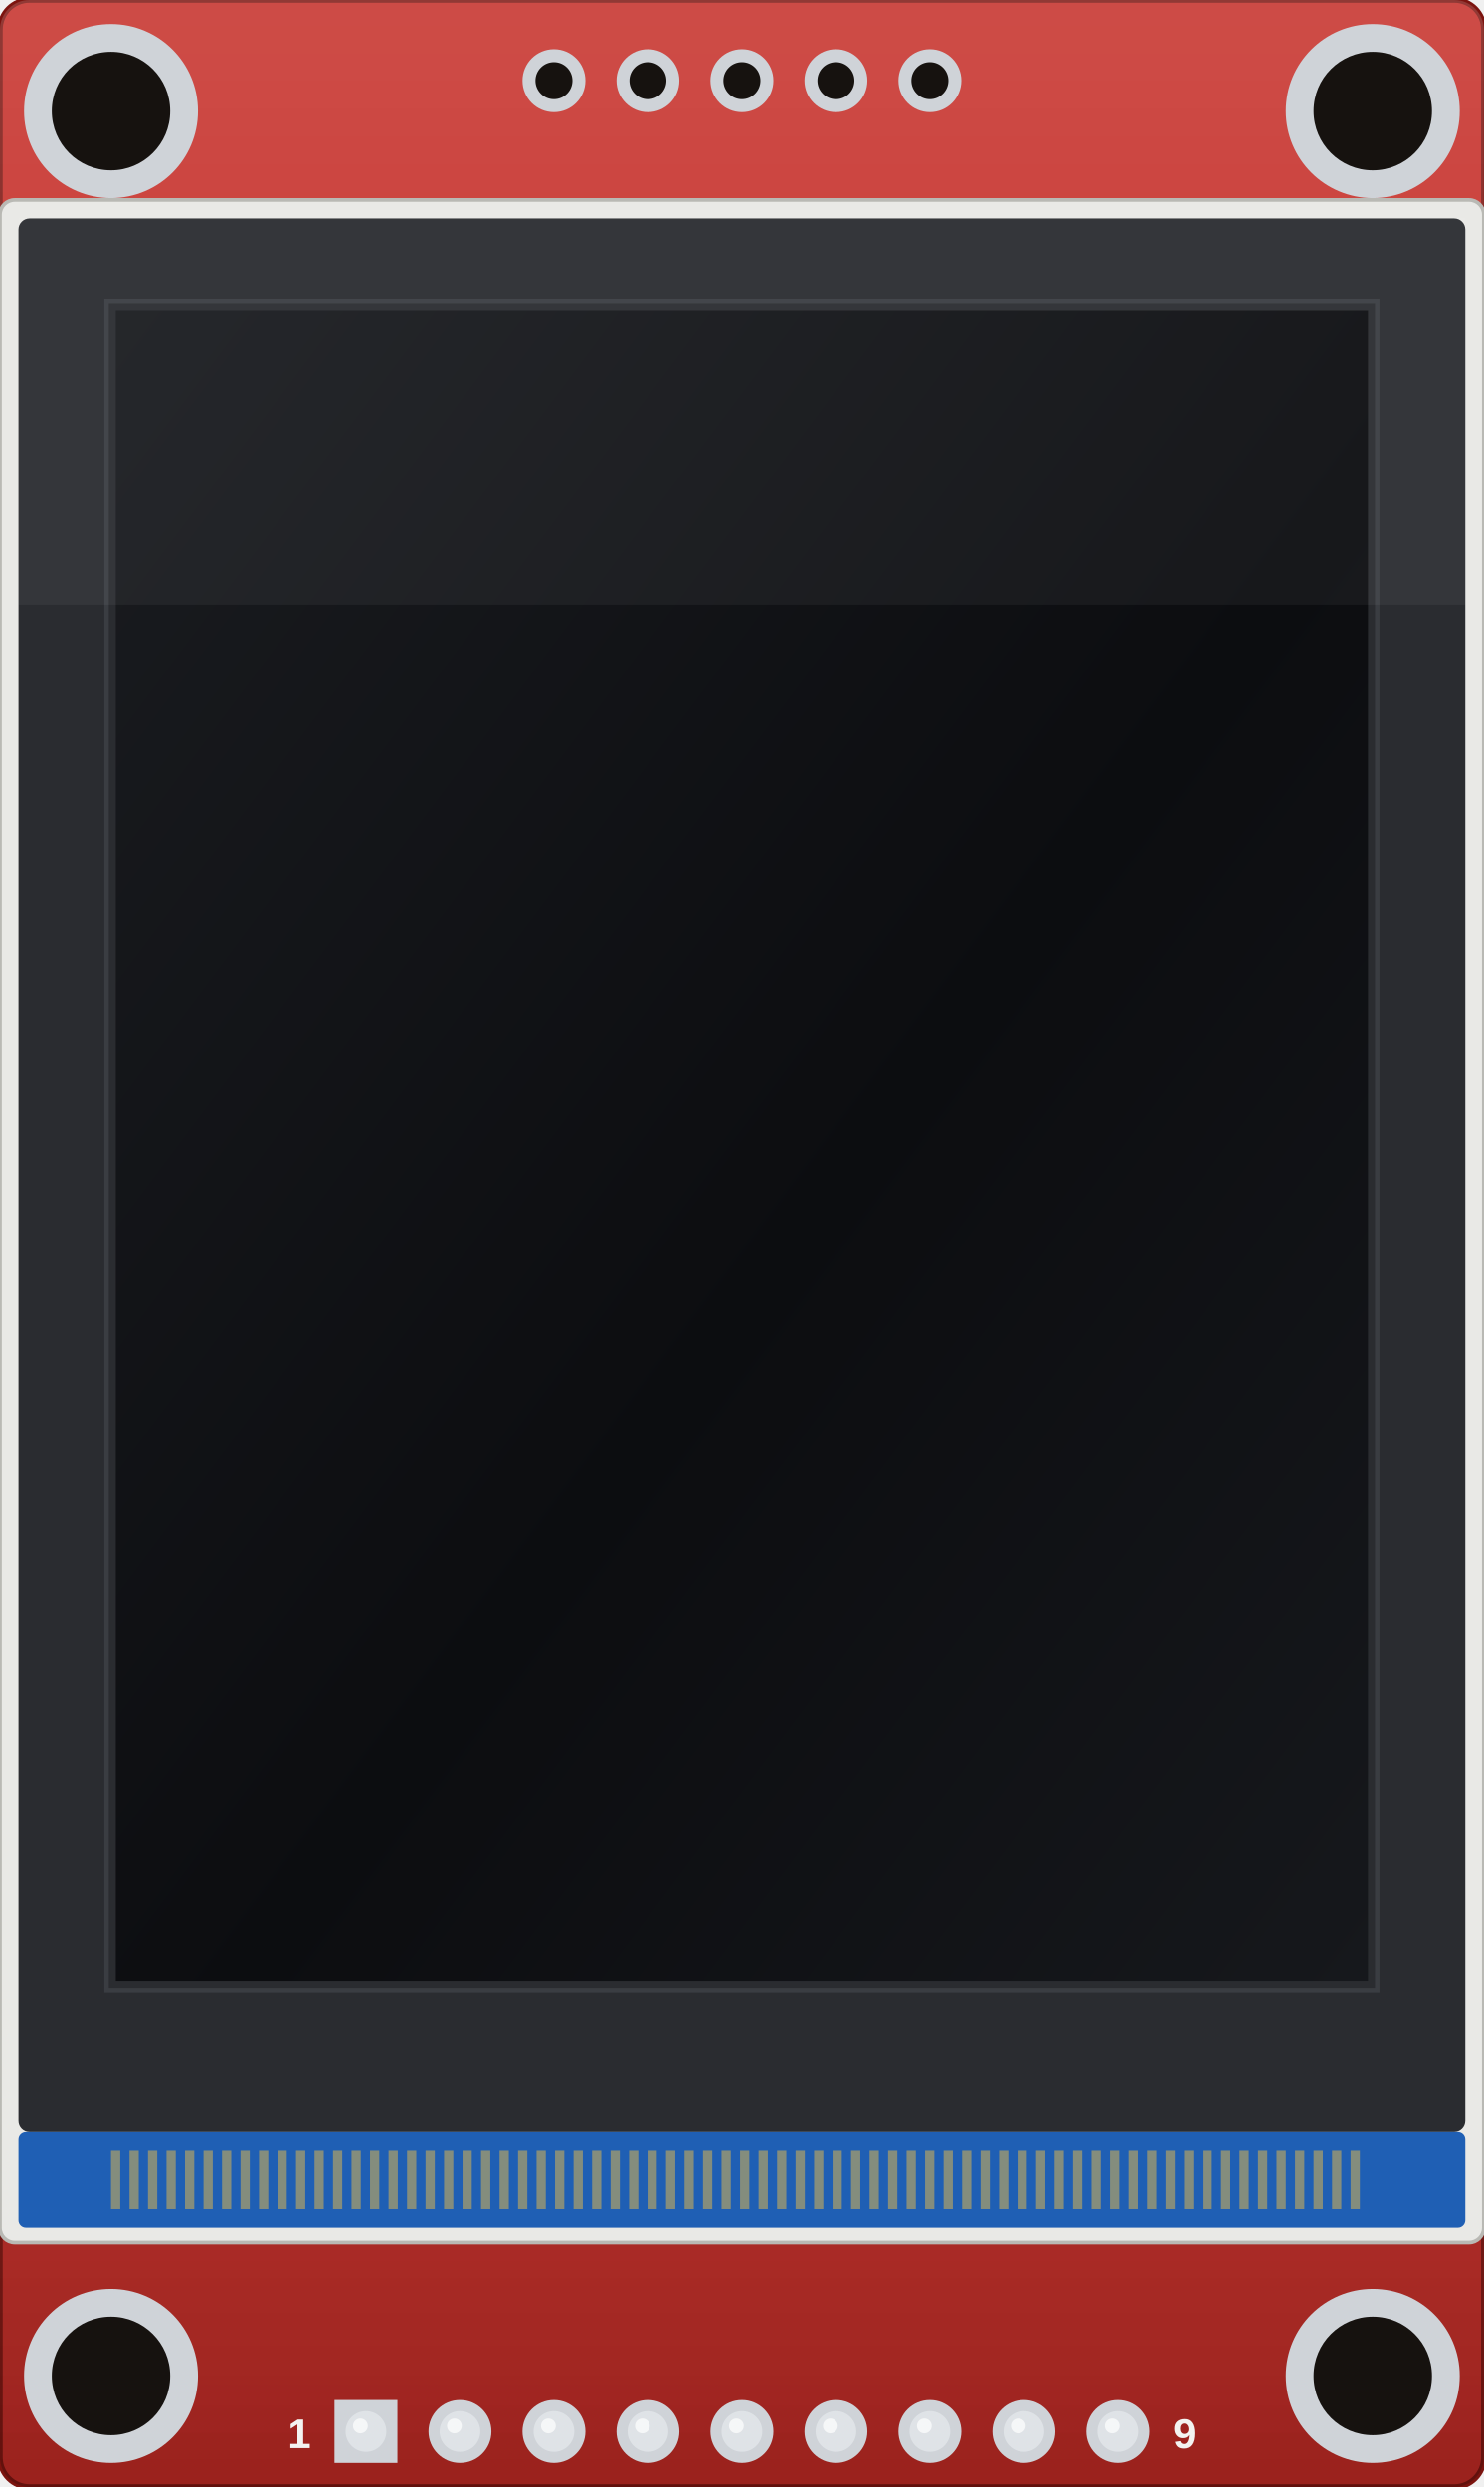
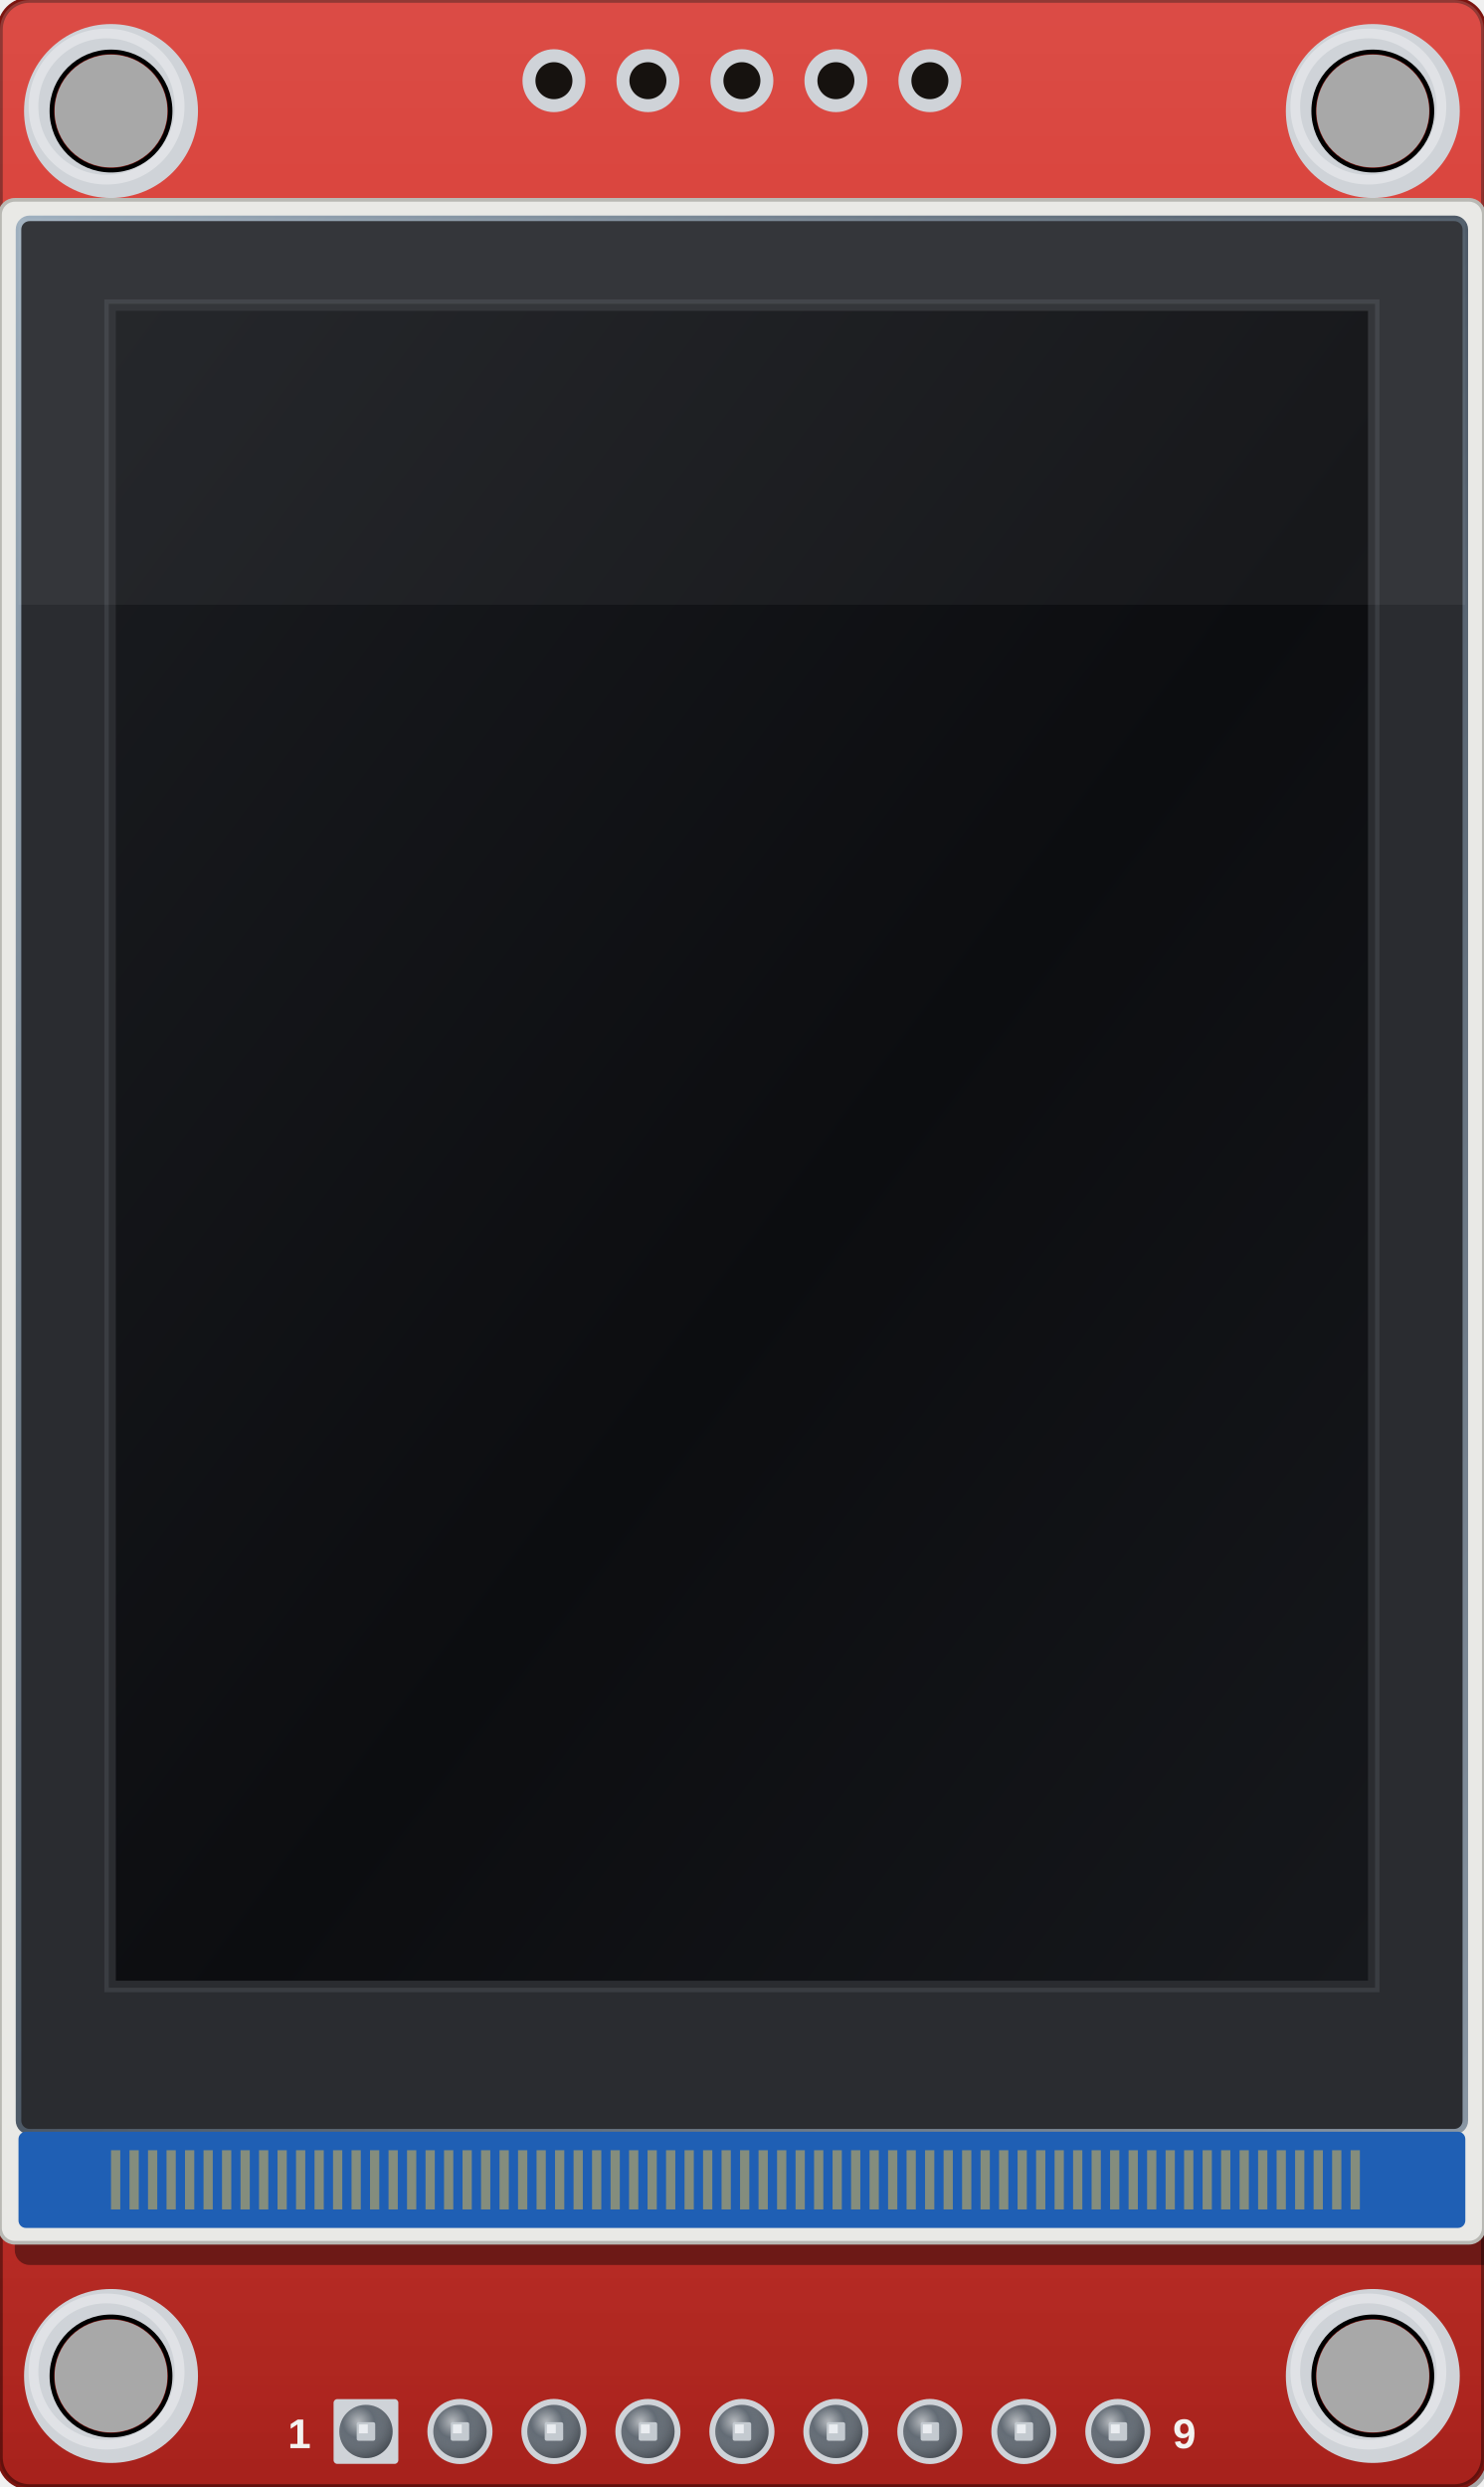
<svg xmlns="http://www.w3.org/2000/svg" version="1.1" width="151.559px" height="253.984px" viewBox="0 0 151.559 253.984">
  <defs>
    <linearGradient id="luz" x1="0" y1="0" x2="0" y2="1">
      <stop offset="0" stop-color="#ffffff" stop-opacity="0.16" />
      <stop offset="0.45" stop-color="#ffffff" stop-opacity="0" />
      <stop offset="1" stop-color="#000000" stop-opacity="0.22" />
    </linearGradient>
    <linearGradient id="metal" x1="0" y1="0" x2="0" y2="1">
      <stop offset="0" stop-color="#f4f6f8" />
      <stop offset="0.5" stop-color="#b9bfc6" />
      <stop offset="1" stop-color="#868d95" />
    </linearGradient>
    <linearGradient id="metal-h" x1="0" y1="0" x2="1" y2="0">
      <stop offset="0" stop-color="#8a9199" />
      <stop offset="0.35" stop-color="#eef1f4" />
      <stop offset="0.7" stop-color="#b3b9c0" />
      <stop offset="1" stop-color="#7c838b" />
    </linearGradient>
    <radialGradient id="lata" cx="0.4" cy="0.38" r="0.66">
      <stop offset="0" stop-color="#f6f8fa" />
      <stop offset="0.6" stop-color="#c3c9cf" />
      <stop offset="1" stop-color="#8c939b" />
    </radialGradient>
    <linearGradient id="plastico" x1="0" y1="0" x2="0" y2="1">
      <stop offset="0" stop-color="#3a3c40" />
      <stop offset="1" stop-color="#16171a" />
    </linearGradient>
    <linearGradient id="ouro" x1="0" y1="0" x2="0" y2="1">
      <stop offset="0" stop-color="#f4dc8c" />
      <stop offset="1" stop-color="#b88a2c" />
    </linearGradient>
+     <radialGradient id="solda" cx="0.36" cy="0.32" r="0.78">
+       <stop offset="0" stop-color="#ffffff" stop-opacity="0.55" />
+       <stop offset="0.38" stop-color="#ffffff" stop-opacity="0.06" />
+       <stop offset="1" stop-color="#000000" stop-opacity="0.35" />
+     </radialGradient>
+     <linearGradient id="vidro-borda" x1="0" y1="0" x2="1" y2="1">
+       <stop offset="0" stop-color="#9fb0bf" />
+       <stop offset="0.5" stop-color="#4d5966" />
+       <stop offset="1" stop-color="#8996a3" />
+     </linearGradient>
+     <pattern id="trama" x="0" y="0" width="2.4" height="2.4" patternUnits="userSpaceOnUse" patternTransform="rotate(40)">
+       <rect width="2.4" height="2.4" fill="#1e1f23" />
+       <rect width="2.4" height="1.1" fill="#2b2c31" />
+     </pattern>
    <linearGradient id="vidro-tft" x1="0" y1="0" x2="1" y2="1">
      <stop offset="0" stop-color="#1a1c20" />
      <stop offset="0.55" stop-color="#0c0d10" />
      <stop offset="1" stop-color="#16181c" />
    </linearGradient>
  </defs>
-   <rect x="0" y="0" width="151.559" height="253.984" rx="3.024" fill="#c42a24" stroke="#7c140f" stroke-width="0.567" />
-   <rect x="0" y="0" width="151.559" height="253.984" rx="3.024" fill="url(#luz)" />
-   <circle cx="11.339" cy="11.339" r="8.882" fill="#cfd3d8" />
-   <circle cx="11.339" cy="11.339" r="6.047" fill="#16120f" />
-   <circle cx="11.339" cy="242.646" r="8.882" fill="#cfd3d8" />
-   <circle cx="11.339" cy="242.646" r="6.047" fill="#16120f" />
-   <circle cx="140.22" cy="11.339" r="8.882" fill="#cfd3d8" />
-   <circle cx="140.22" cy="11.339" r="6.047" fill="#16120f" />
-   <circle cx="140.22" cy="242.646" r="8.882" fill="#cfd3d8" />
-   <circle cx="140.22" cy="242.646" r="6.047" fill="#16120f" />
+   <rect x="0.454" y="0.605" width="151.559" height="253.984" rx="3.024" fill="#000000" fill-opacity="0.3" />
+   <path fill-rule="evenodd" d="M3.024 0 L148.535 0 A3.024 3.024 0 0 1 151.559 3.024 L151.559 250.961 A3.024 3.024 0 0 1 148.535 253.984 L3.024 253.984 A3.024 3.024 0 0 1 0 250.961 L0 3.024 A3.024 3.024 0 0 1 3.024 0 Z M5.291 11.339 A6.047 6.047 0 1 0 17.386 11.339 A6.047 6.047 0 1 0 5.291 11.339 Z M5.291 242.646 A6.047 6.047 0 1 0 17.386 242.646 A6.047 6.047 0 1 0 5.291 242.646 Z M134.173 11.339 A6.047 6.047 0 1 0 146.268 11.339 A6.047 6.047 0 1 0 134.173 11.339 Z M134.173 242.646 A6.047 6.047 0 1 0 146.268 242.646 A6.047 6.047 0 1 0 134.173 242.646 Z" fill="#d42a22" stroke="#7c140f" stroke-width="0.567" />
+   <path fill-rule="evenodd" d="M3.024 0 L148.535 0 A3.024 3.024 0 0 1 151.559 3.024 L151.559 250.961 A3.024 3.024 0 0 1 148.535 253.984 L3.024 253.984 A3.024 3.024 0 0 1 0 250.961 L0 3.024 A3.024 3.024 0 0 1 3.024 0 Z M5.291 11.339 A6.047 6.047 0 1 0 17.386 11.339 A6.047 6.047 0 1 0 5.291 11.339 Z M5.291 242.646 A6.047 6.047 0 1 0 17.386 242.646 A6.047 6.047 0 1 0 5.291 242.646 Z M134.173 11.339 A6.047 6.047 0 1 0 146.268 11.339 A6.047 6.047 0 1 0 134.173 11.339 Z M134.173 242.646 A6.047 6.047 0 1 0 146.268 242.646 A6.047 6.047 0 1 0 134.173 242.646 Z" fill="url(#luz)" />
+   <circle cx="11.339" cy="11.339" r="7.465" fill="none" stroke="#cfd3d8" stroke-width="2.835" />
+   <circle stroke-opacity="0.35" cx="10.885" cy="10.885" r="7.465" fill="none" stroke="#ffffff" stroke-width="0.992" />
+   <circle cx="11.339" cy="11.339" r="6.047" fill="none" stroke="#000000" stroke-width="0.454" />
+   <circle cx="11.339" cy="242.646" r="7.465" fill="none" stroke="#cfd3d8" stroke-width="2.835" />
+   <circle stroke-opacity="0.35" cx="10.885" cy="242.192" r="7.465" fill="none" stroke="#ffffff" stroke-width="0.992" />
+   <circle cx="11.339" cy="242.646" r="6.047" fill="none" stroke="#000000" stroke-width="0.454" />
+   <circle cx="140.22" cy="11.339" r="7.465" fill="none" stroke="#cfd3d8" stroke-width="2.835" />
+   <circle stroke-opacity="0.35" cx="139.767" cy="10.885" r="7.465" fill="none" stroke="#ffffff" stroke-width="0.992" />
+   <circle cx="140.22" cy="11.339" r="6.047" fill="none" stroke="#000000" stroke-width="0.454" />
+   <circle cx="140.22" cy="242.646" r="7.465" fill="none" stroke="#cfd3d8" stroke-width="2.835" />
+   <circle stroke-opacity="0.35" cx="139.767" cy="242.192" r="7.465" fill="none" stroke="#ffffff" stroke-width="0.992" />
+   <circle cx="140.22" cy="242.646" r="6.047" fill="none" stroke="#000000" stroke-width="0.454" />
  <circle cx="56.58" cy="8.239" r="3.213" fill="#cfd3d8" />
  <circle cx="56.58" cy="8.239" r="1.89" fill="#16120f" />
  <circle cx="66.18" cy="8.239" r="3.213" fill="#cfd3d8" />
  <circle cx="66.18" cy="8.239" r="1.89" fill="#16120f" />
  <circle cx="75.78" cy="8.239" r="3.213" fill="#cfd3d8" />
  <circle cx="75.78" cy="8.239" r="1.89" fill="#16120f" />
  <circle cx="85.38" cy="8.239" r="3.213" fill="#cfd3d8" />
  <circle cx="85.38" cy="8.239" r="1.89" fill="#16120f" />
  <circle cx="94.98" cy="8.239" r="3.213" fill="#cfd3d8" />
  <circle cx="94.98" cy="8.239" r="1.89" fill="#16120f" />
+   <rect x="1.512" y="22.677" width="151.559" height="208.63" rx="1.512" fill="#000000" fill-opacity="0.4" />
  <rect x="0" y="20.409" width="151.559" height="208.63" rx="1.512" fill="#e9e9e6" stroke="#b9b9b4" stroke-width="0.378" />
  <rect x="1.89" y="22.299" width="147.78" height="195.402" rx="1.134" fill="#2a2c30" />
  <rect x="11.83" y="31.748" width="127.899" height="170.532" fill="url(#vidro-tft)" />
  <rect x="10.885" y="30.803" width="129.789" height="172.422" fill="none" stroke="#3a3d42" stroke-width="0.454" />
+   <rect x="1.89" y="22.299" width="147.78" height="195.402" rx="1.134" fill="none" stroke="url(#vidro-borda)" stroke-width="0.567" />
  <rect x="1.89" y="217.701" width="147.78" height="9.827" rx="0.756" fill="#1f5fb4" />
  <rect x="11.339" y="219.591" width="0.945" height="6.047" fill="#d7b350" fill-opacity="0.55" />
  <rect x="13.228" y="219.591" width="0.945" height="6.047" fill="#d7b350" fill-opacity="0.55" />
  <rect x="15.118" y="219.591" width="0.945" height="6.047" fill="#d7b350" fill-opacity="0.55" />
  <rect x="17.008" y="219.591" width="0.945" height="6.047" fill="#d7b350" fill-opacity="0.55" />
  <rect x="18.898" y="219.591" width="0.945" height="6.047" fill="#d7b350" fill-opacity="0.55" />
  <rect x="20.787" y="219.591" width="0.945" height="6.047" fill="#d7b350" fill-opacity="0.55" />
  <rect x="22.677" y="219.591" width="0.945" height="6.047" fill="#d7b350" fill-opacity="0.55" />
  <rect x="24.567" y="219.591" width="0.945" height="6.047" fill="#d7b350" fill-opacity="0.55" />
  <rect x="26.457" y="219.591" width="0.945" height="6.047" fill="#d7b350" fill-opacity="0.55" />
  <rect x="28.346" y="219.591" width="0.945" height="6.047" fill="#d7b350" fill-opacity="0.55" />
  <rect x="30.236" y="219.591" width="0.945" height="6.047" fill="#d7b350" fill-opacity="0.55" />
  <rect x="32.126" y="219.591" width="0.945" height="6.047" fill="#d7b350" fill-opacity="0.55" />
  <rect x="34.016" y="219.591" width="0.945" height="6.047" fill="#d7b350" fill-opacity="0.55" />
  <rect x="35.906" y="219.591" width="0.945" height="6.047" fill="#d7b350" fill-opacity="0.55" />
  <rect x="37.795" y="219.591" width="0.945" height="6.047" fill="#d7b350" fill-opacity="0.55" />
  <rect x="39.685" y="219.591" width="0.945" height="6.047" fill="#d7b350" fill-opacity="0.55" />
  <rect x="41.575" y="219.591" width="0.945" height="6.047" fill="#d7b350" fill-opacity="0.55" />
  <rect x="43.465" y="219.591" width="0.945" height="6.047" fill="#d7b350" fill-opacity="0.55" />
  <rect x="45.354" y="219.591" width="0.945" height="6.047" fill="#d7b350" fill-opacity="0.55" />
  <rect x="47.244" y="219.591" width="0.945" height="6.047" fill="#d7b350" fill-opacity="0.55" />
  <rect x="49.134" y="219.591" width="0.945" height="6.047" fill="#d7b350" fill-opacity="0.55" />
  <rect x="51.024" y="219.591" width="0.945" height="6.047" fill="#d7b350" fill-opacity="0.55" />
  <rect x="52.913" y="219.591" width="0.945" height="6.047" fill="#d7b350" fill-opacity="0.55" />
  <rect x="54.803" y="219.591" width="0.945" height="6.047" fill="#d7b350" fill-opacity="0.55" />
  <rect x="56.693" y="219.591" width="0.945" height="6.047" fill="#d7b350" fill-opacity="0.55" />
  <rect x="58.583" y="219.591" width="0.945" height="6.047" fill="#d7b350" fill-opacity="0.55" />
  <rect x="60.472" y="219.591" width="0.945" height="6.047" fill="#d7b350" fill-opacity="0.55" />
  <rect x="62.362" y="219.591" width="0.945" height="6.047" fill="#d7b350" fill-opacity="0.55" />
  <rect x="64.252" y="219.591" width="0.945" height="6.047" fill="#d7b350" fill-opacity="0.55" />
  <rect x="66.142" y="219.591" width="0.945" height="6.047" fill="#d7b350" fill-opacity="0.55" />
  <rect x="68.031" y="219.591" width="0.945" height="6.047" fill="#d7b350" fill-opacity="0.55" />
  <rect x="69.921" y="219.591" width="0.945" height="6.047" fill="#d7b350" fill-opacity="0.55" />
  <rect x="71.811" y="219.591" width="0.945" height="6.047" fill="#d7b350" fill-opacity="0.55" />
  <rect x="73.701" y="219.591" width="0.945" height="6.047" fill="#d7b350" fill-opacity="0.55" />
  <rect x="75.591" y="219.591" width="0.945" height="6.047" fill="#d7b350" fill-opacity="0.55" />
  <rect x="77.48" y="219.591" width="0.945" height="6.047" fill="#d7b350" fill-opacity="0.55" />
  <rect x="79.37" y="219.591" width="0.945" height="6.047" fill="#d7b350" fill-opacity="0.55" />
  <rect x="81.26" y="219.591" width="0.945" height="6.047" fill="#d7b350" fill-opacity="0.55" />
  <rect x="83.15" y="219.591" width="0.945" height="6.047" fill="#d7b350" fill-opacity="0.55" />
  <rect x="85.039" y="219.591" width="0.945" height="6.047" fill="#d7b350" fill-opacity="0.55" />
  <rect x="86.929" y="219.591" width="0.945" height="6.047" fill="#d7b350" fill-opacity="0.55" />
  <rect x="88.819" y="219.591" width="0.945" height="6.047" fill="#d7b350" fill-opacity="0.55" />
  <rect x="90.709" y="219.591" width="0.945" height="6.047" fill="#d7b350" fill-opacity="0.55" />
  <rect x="92.598" y="219.591" width="0.945" height="6.047" fill="#d7b350" fill-opacity="0.55" />
  <rect x="94.488" y="219.591" width="0.945" height="6.047" fill="#d7b350" fill-opacity="0.55" />
  <rect x="96.378" y="219.591" width="0.945" height="6.047" fill="#d7b350" fill-opacity="0.55" />
  <rect x="98.268" y="219.591" width="0.945" height="6.047" fill="#d7b350" fill-opacity="0.55" />
  <rect x="100.157" y="219.591" width="0.945" height="6.047" fill="#d7b350" fill-opacity="0.55" />
  <rect x="102.047" y="219.591" width="0.945" height="6.047" fill="#d7b350" fill-opacity="0.55" />
  <rect x="103.937" y="219.591" width="0.945" height="6.047" fill="#d7b350" fill-opacity="0.55" />
  <rect x="105.827" y="219.591" width="0.945" height="6.047" fill="#d7b350" fill-opacity="0.55" />
  <rect x="107.717" y="219.591" width="0.945" height="6.047" fill="#d7b350" fill-opacity="0.55" />
  <rect x="109.606" y="219.591" width="0.945" height="6.047" fill="#d7b350" fill-opacity="0.55" />
  <rect x="111.496" y="219.591" width="0.945" height="6.047" fill="#d7b350" fill-opacity="0.55" />
  <rect x="113.386" y="219.591" width="0.945" height="6.047" fill="#d7b350" fill-opacity="0.55" />
  <rect x="115.276" y="219.591" width="0.945" height="6.047" fill="#d7b350" fill-opacity="0.55" />
  <rect x="117.165" y="219.591" width="0.945" height="6.047" fill="#d7b350" fill-opacity="0.55" />
  <rect x="119.055" y="219.591" width="0.945" height="6.047" fill="#d7b350" fill-opacity="0.55" />
  <rect x="120.945" y="219.591" width="0.945" height="6.047" fill="#d7b350" fill-opacity="0.55" />
  <rect x="122.835" y="219.591" width="0.945" height="6.047" fill="#d7b350" fill-opacity="0.55" />
  <rect x="124.724" y="219.591" width="0.945" height="6.047" fill="#d7b350" fill-opacity="0.55" />
  <rect x="126.614" y="219.591" width="0.945" height="6.047" fill="#d7b350" fill-opacity="0.55" />
  <rect x="128.504" y="219.591" width="0.945" height="6.047" fill="#d7b350" fill-opacity="0.55" />
  <rect x="130.394" y="219.591" width="0.945" height="6.047" fill="#d7b350" fill-opacity="0.55" />
  <rect x="132.283" y="219.591" width="0.945" height="6.047" fill="#d7b350" fill-opacity="0.55" />
  <rect x="134.173" y="219.591" width="0.945" height="6.047" fill="#d7b350" fill-opacity="0.55" />
  <rect x="136.063" y="219.591" width="0.945" height="6.047" fill="#d7b350" fill-opacity="0.55" />
  <rect x="137.953" y="219.591" width="0.945" height="6.047" fill="#d7b350" fill-opacity="0.55" />
  <rect x="1.89" y="22.299" width="147.78" height="39.458" fill="#ffffff" fill-opacity="0.05" />
-   <rect x="34.167" y="245.102" width="6.425" height="6.425" fill="#cfd3d8" />
-   <circle cx="37.38" cy="248.315" r="2.079" fill="#dfe3e7" />
-   <circle cx="36.813" cy="247.748" r="0.756" fill="#ffffff" fill-opacity="0.7" />
-   <circle cx="46.98" cy="248.315" r="3.213" fill="#cfd3d8" />
-   <circle cx="46.98" cy="248.315" r="2.079" fill="#dfe3e7" />
-   <circle cx="46.413" cy="247.748" r="0.756" fill="#ffffff" fill-opacity="0.7" />
-   <circle cx="56.58" cy="248.315" r="3.213" fill="#cfd3d8" />
-   <circle cx="56.58" cy="248.315" r="2.079" fill="#dfe3e7" />
-   <circle cx="56.013" cy="247.748" r="0.756" fill="#ffffff" fill-opacity="0.7" />
-   <circle cx="66.18" cy="248.315" r="3.213" fill="#cfd3d8" />
-   <circle cx="66.18" cy="248.315" r="2.079" fill="#dfe3e7" />
-   <circle cx="65.613" cy="247.748" r="0.756" fill="#ffffff" fill-opacity="0.7" />
-   <circle cx="75.78" cy="248.315" r="3.213" fill="#cfd3d8" />
-   <circle cx="75.78" cy="248.315" r="2.079" fill="#dfe3e7" />
-   <circle cx="75.213" cy="247.748" r="0.756" fill="#ffffff" fill-opacity="0.7" />
-   <circle cx="85.38" cy="248.315" r="3.213" fill="#cfd3d8" />
-   <circle cx="85.38" cy="248.315" r="2.079" fill="#dfe3e7" />
-   <circle cx="84.813" cy="247.748" r="0.756" fill="#ffffff" fill-opacity="0.7" />
-   <circle cx="94.98" cy="248.315" r="3.213" fill="#cfd3d8" />
-   <circle cx="94.98" cy="248.315" r="2.079" fill="#dfe3e7" />
-   <circle cx="94.413" cy="247.748" r="0.756" fill="#ffffff" fill-opacity="0.7" />
-   <circle cx="104.58" cy="248.315" r="3.213" fill="#cfd3d8" />
-   <circle cx="104.58" cy="248.315" r="2.079" fill="#dfe3e7" />
-   <circle cx="104.013" cy="247.748" r="0.756" fill="#ffffff" fill-opacity="0.7" />
-   <circle cx="114.18" cy="248.315" r="3.213" fill="#cfd3d8" />
-   <circle cx="114.18" cy="248.315" r="2.079" fill="#dfe3e7" />
-   <circle cx="113.613" cy="247.748" r="0.756" fill="#ffffff" fill-opacity="0.7" />
+   <rect x="34.072" y="245.008" width="6.614" height="6.614" rx="0.378" fill="#cfd3d8" />
+   <circle cx="37.38" cy="248.315" r="2.721" fill="#59626c" />
+   <circle cx="37.38" cy="248.315" r="2.721" fill="url(#solda)" />
+   <rect x="36.435" y="247.37" width="1.89" height="1.89" rx="0.189" fill="#c4cad0" />
+   <rect x="36.661" y="247.597" width="0.907" height="0.907" fill="#f4f6f8" fill-opacity="0.8" />
+   <circle cx="46.98" cy="248.315" r="3.326" fill="#cfd3d8" />
+   <circle cx="46.98" cy="248.315" r="2.721" fill="#59626c" />
+   <circle cx="46.98" cy="248.315" r="2.721" fill="url(#solda)" />
+   <rect x="46.035" y="247.37" width="1.89" height="1.89" rx="0.189" fill="#c4cad0" />
+   <rect x="46.261" y="247.597" width="0.907" height="0.907" fill="#f4f6f8" fill-opacity="0.8" />
+   <circle cx="56.58" cy="248.315" r="3.326" fill="#cfd3d8" />
+   <circle cx="56.58" cy="248.315" r="2.721" fill="#59626c" />
+   <circle cx="56.58" cy="248.315" r="2.721" fill="url(#solda)" />
+   <rect x="55.635" y="247.37" width="1.89" height="1.89" rx="0.189" fill="#c4cad0" />
+   <rect x="55.861" y="247.597" width="0.907" height="0.907" fill="#f4f6f8" fill-opacity="0.8" />
+   <circle cx="66.18" cy="248.315" r="3.326" fill="#cfd3d8" />
+   <circle cx="66.18" cy="248.315" r="2.721" fill="#59626c" />
+   <circle cx="66.18" cy="248.315" r="2.721" fill="url(#solda)" />
+   <rect x="65.235" y="247.37" width="1.89" height="1.89" rx="0.189" fill="#c4cad0" />
+   <rect x="65.461" y="247.597" width="0.907" height="0.907" fill="#f4f6f8" fill-opacity="0.8" />
+   <circle cx="75.78" cy="248.315" r="3.326" fill="#cfd3d8" />
+   <circle cx="75.78" cy="248.315" r="2.721" fill="#59626c" />
+   <circle cx="75.78" cy="248.315" r="2.721" fill="url(#solda)" />
+   <rect x="74.835" y="247.37" width="1.89" height="1.89" rx="0.189" fill="#c4cad0" />
+   <rect x="75.061" y="247.597" width="0.907" height="0.907" fill="#f4f6f8" fill-opacity="0.8" />
+   <circle cx="85.38" cy="248.315" r="3.326" fill="#cfd3d8" />
+   <circle cx="85.38" cy="248.315" r="2.721" fill="#59626c" />
+   <circle cx="85.38" cy="248.315" r="2.721" fill="url(#solda)" />
+   <rect x="84.435" y="247.37" width="1.89" height="1.89" rx="0.189" fill="#c4cad0" />
+   <rect x="84.661" y="247.597" width="0.907" height="0.907" fill="#f4f6f8" fill-opacity="0.8" />
+   <circle cx="94.98" cy="248.315" r="3.326" fill="#cfd3d8" />
+   <circle cx="94.98" cy="248.315" r="2.721" fill="#59626c" />
+   <circle cx="94.98" cy="248.315" r="2.721" fill="url(#solda)" />
+   <rect x="94.035" y="247.37" width="1.89" height="1.89" rx="0.189" fill="#c4cad0" />
+   <rect x="94.261" y="247.597" width="0.907" height="0.907" fill="#f4f6f8" fill-opacity="0.8" />
+   <circle cx="104.58" cy="248.315" r="3.326" fill="#cfd3d8" />
+   <circle cx="104.58" cy="248.315" r="2.721" fill="#59626c" />
+   <circle cx="104.58" cy="248.315" r="2.721" fill="url(#solda)" />
+   <rect x="103.635" y="247.37" width="1.89" height="1.89" rx="0.189" fill="#c4cad0" />
+   <rect x="103.861" y="247.597" width="0.907" height="0.907" fill="#f4f6f8" fill-opacity="0.8" />
+   <circle cx="114.18" cy="248.315" r="3.326" fill="#cfd3d8" />
+   <circle cx="114.18" cy="248.315" r="2.721" fill="#59626c" />
+   <circle cx="114.18" cy="248.315" r="2.721" fill="url(#solda)" />
+   <rect x="113.235" y="247.37" width="1.89" height="1.89" rx="0.189" fill="#c4cad0" />
+   <rect x="113.461" y="247.597" width="0.907" height="0.907" fill="#f4f6f8" fill-opacity="0.8" />
  <text transform="translate(30.576 248.315) rotate(0)" x="0" y="1.701" font-family="Arial" font-weight="bold" font-size="4.252" fill="#f3f3f1" text-anchor="middle">1</text>
  <text transform="translate(120.983 248.315) rotate(0)" x="0" y="1.701" font-family="Arial" font-weight="bold" font-size="4.252" fill="#f3f3f1" text-anchor="middle">9</text>
</svg>
